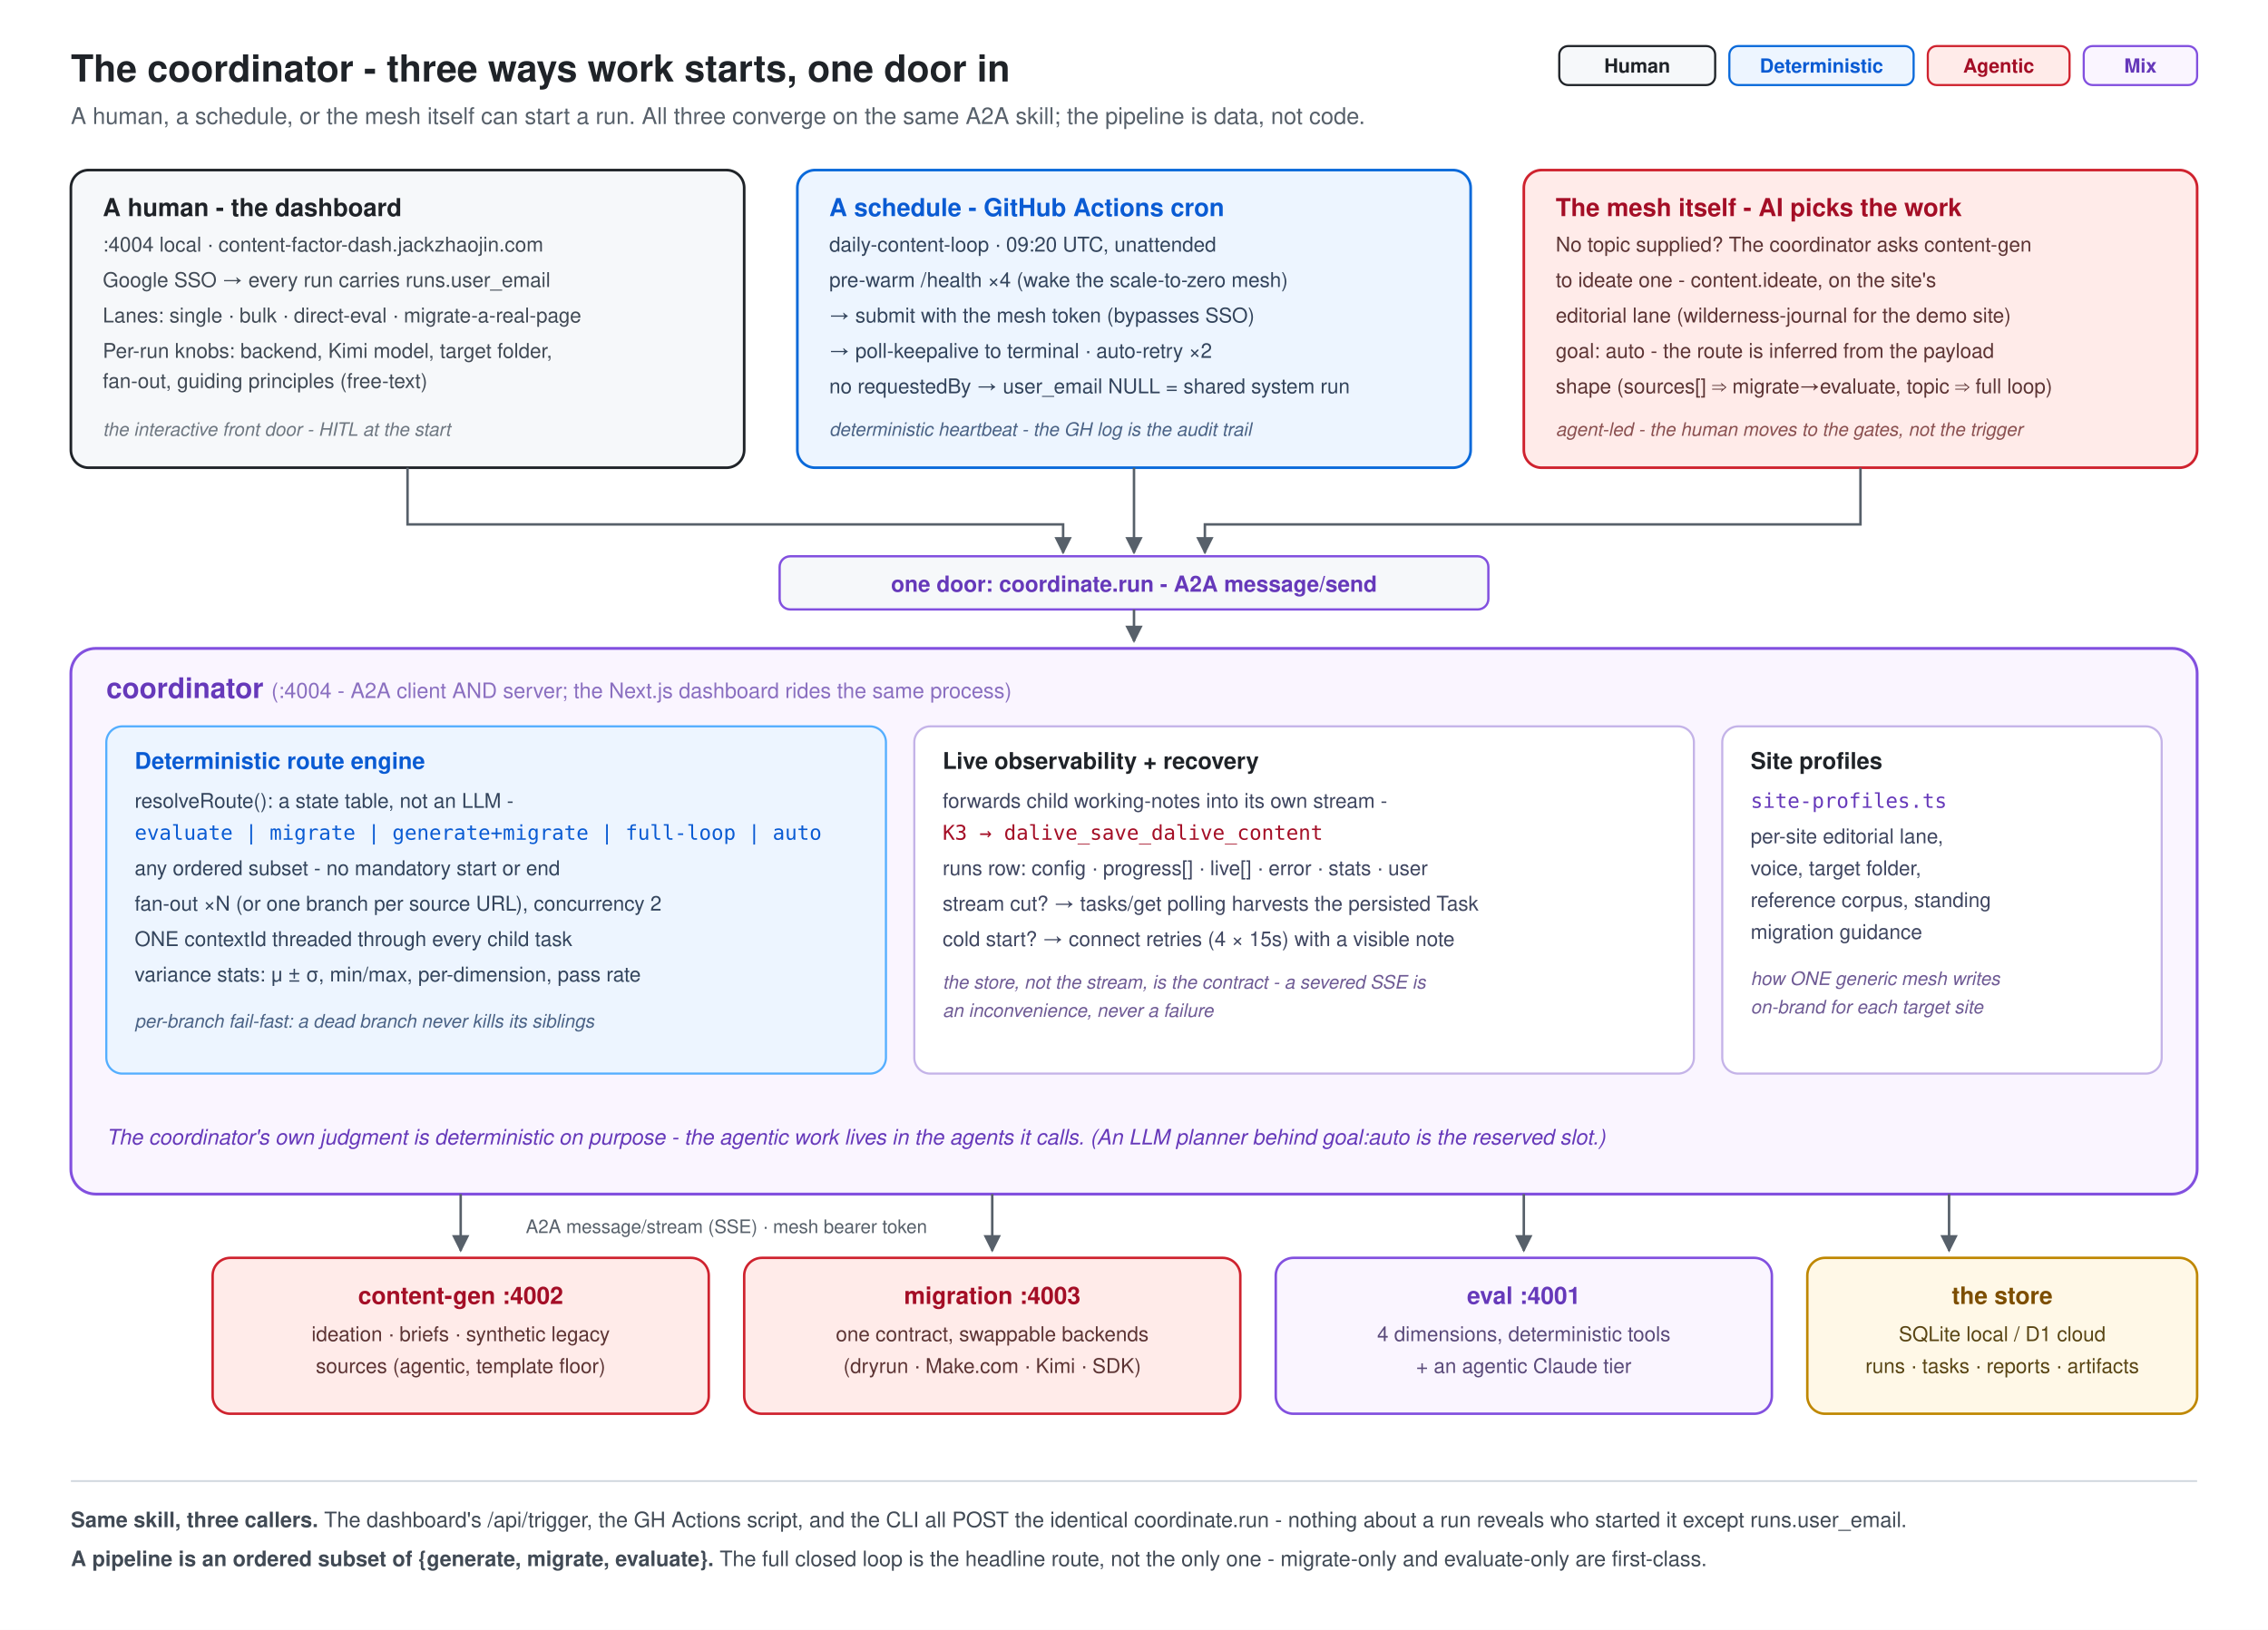
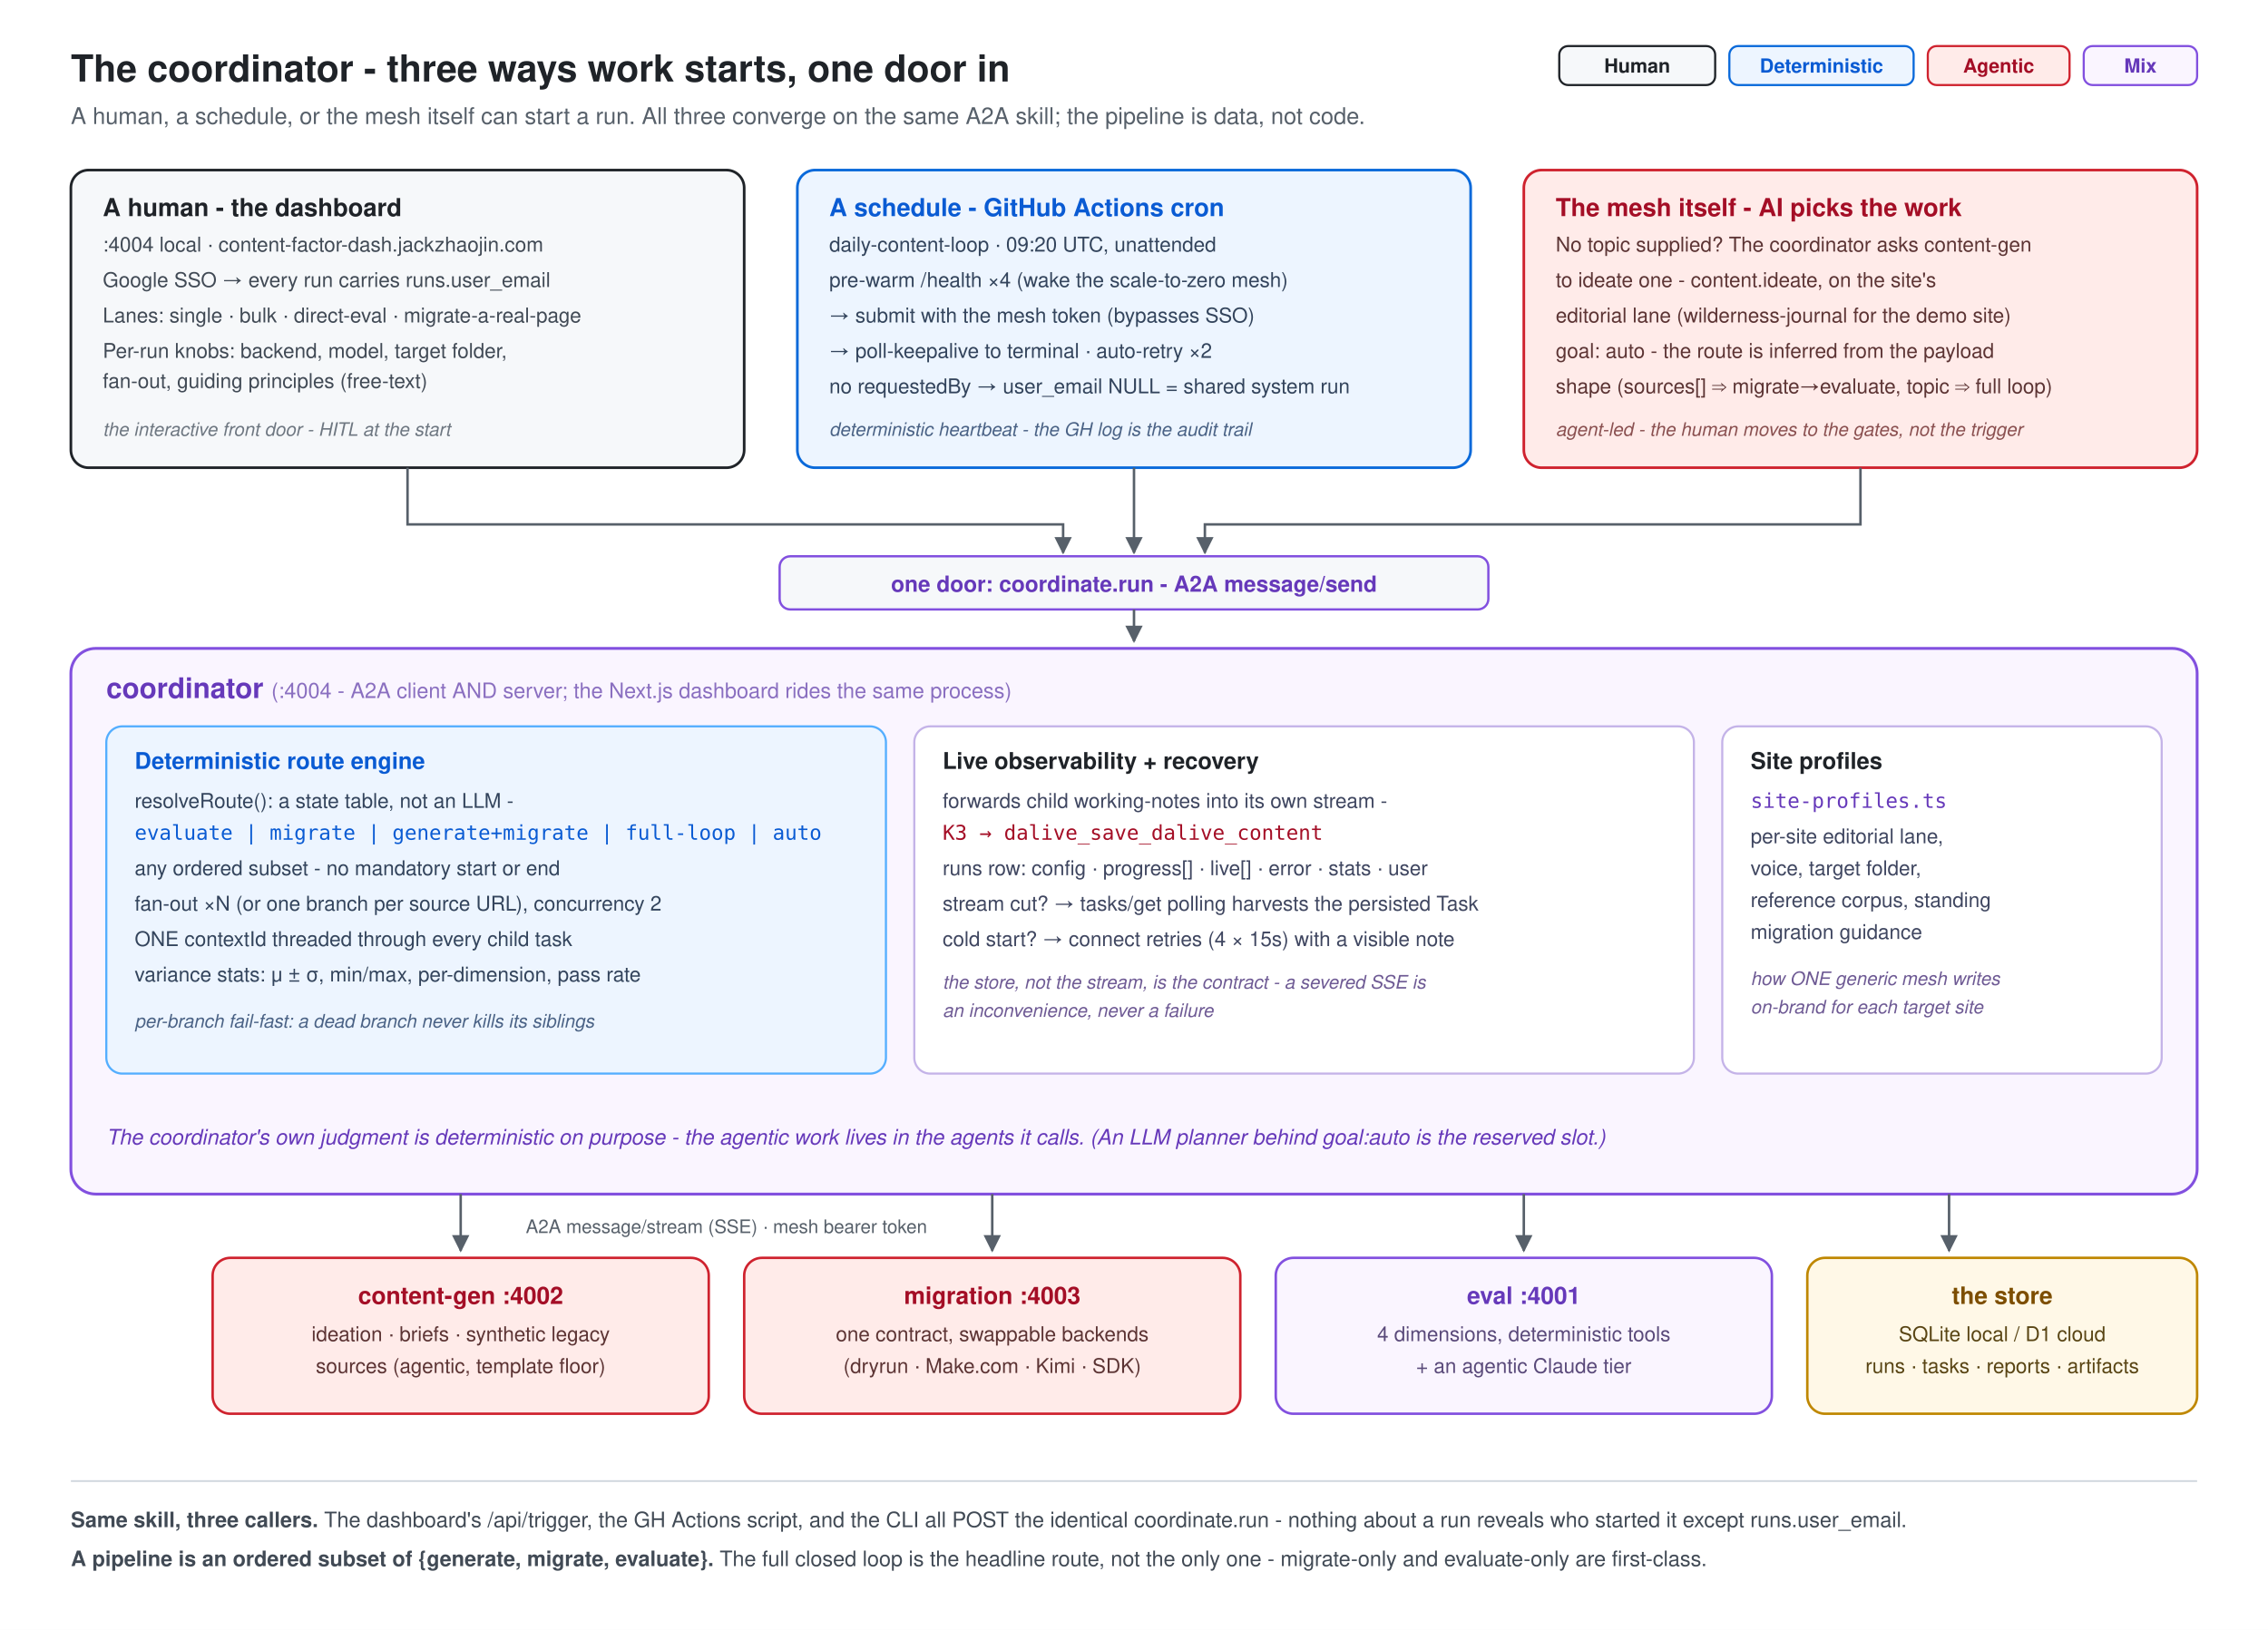
<svg xmlns="http://www.w3.org/2000/svg" viewBox="0 0 1280 920" font-family="ui-sans-serif, -apple-system, 'Segoe UI', Helvetica, Arial, sans-serif">
  <defs>
    <marker id="co-ar" viewBox="0 0 10 10" refX="9" refY="5" markerWidth="7" markerHeight="7" orient="auto-start-reverse">
      <path d="M 0 0 L 10 5 L 0 10 z" fill="#57606a" />
    </marker>
  </defs>
  <rect x="0" y="0" width="1280" height="920" fill="#ffffff" />
  <text x="40" y="46" font-size="21" font-weight="700" fill="#1f2328">The coordinator - three ways work starts, one door in</text>
  <text x="40" y="70" font-size="13" fill="#57606a">A human, a schedule, or the mesh itself can start a run. All three converge on the same A2A skill; the pipeline is data, not code.</text>
  <rect x="880" y="26" width="88" height="22" rx="5" fill="#f6f8fa" stroke="#1f2328" stroke-width="1.2" />
  <text x="924" y="41" font-size="11" fill="#1f2328" text-anchor="middle" font-weight="600">Human</text>
  <rect x="976" y="26" width="104" height="22" rx="5" fill="#edf5ff" stroke="#0969da" stroke-width="1.2" />
  <text x="1028" y="41" font-size="11" fill="#0a5bd3" text-anchor="middle" font-weight="600">Deterministic</text>
  <rect x="1088" y="26" width="80" height="22" rx="5" fill="#ffebe9" stroke="#cf222e" stroke-width="1.2" />
  <text x="1128" y="41" font-size="11" fill="#a40e26" text-anchor="middle" font-weight="600">Agentic</text>
  <rect x="1176" y="26" width="64" height="22" rx="5" fill="#faf5ff" stroke="#8250df" stroke-width="1.2" />
  <text x="1208" y="41" font-size="11" fill="#6639ba" text-anchor="middle" font-weight="600">Mix</text>
  <rect x="40" y="96" width="380" height="168" rx="10" fill="#f6f8fa" stroke="#1f2328" stroke-width="1.5" />
  <text x="58" y="122" font-size="14" font-weight="700" fill="#1f2328">A human - the dashboard</text>
  <text x="58" y="142" font-size="11.5" fill="#414a55">:4004 local · content-factor-dash.jackzhaojin.com</text>
  <text x="58" y="162" font-size="11.5" fill="#414a55">Google SSO → every run carries runs.user_email</text>
  <text x="58" y="182" font-size="11.5" fill="#414a55">Lanes: single · bulk · direct-eval · migrate-a-real-page</text>
-   <text x="58" y="202" font-size="11.5" fill="#414a55">Per-run knobs: backend, Kimi model, target folder,</text>
+   <text x="58" y="202" font-size="11.5" fill="#414a55">Per-run knobs: backend, model, target folder,</text>
  <text x="58" y="219" font-size="11.5" fill="#414a55">fan-out, guiding principles (free-text)</text>
  <text x="58" y="246" font-size="10.5" fill="#6e7781" font-style="italic">the interactive front door - HITL at the start</text>
  <rect x="450" y="96" width="380" height="168" rx="10" fill="#edf5ff" stroke="#0969da" stroke-width="1.5" />
  <text x="468" y="122" font-size="14" font-weight="700" fill="#0a5bd3">A schedule - GitHub Actions cron</text>
  <text x="468" y="142" font-size="11.5" fill="#33445c">daily-content-loop · 09:20 UTC, unattended</text>
  <text x="468" y="162" font-size="11.5" fill="#33445c">pre-warm /health ×4 (wake the scale-to-zero mesh)</text>
  <text x="468" y="182" font-size="11.5" fill="#33445c">→ submit with the mesh token (bypasses SSO)</text>
  <text x="468" y="202" font-size="11.5" fill="#33445c">→ poll-keepalive to terminal · auto-retry ×2</text>
  <text x="468" y="222" font-size="11.5" fill="#33445c">no requestedBy → user_email NULL = shared system run</text>
  <text x="468" y="246" font-size="10.5" fill="#4a6285" font-style="italic">deterministic heartbeat - the GH log is the audit trail</text>
  <rect x="860" y="96" width="380" height="168" rx="10" fill="#ffebe9" stroke="#cf222e" stroke-width="1.5" />
  <text x="878" y="122" font-size="14" font-weight="700" fill="#a40e26">The mesh itself - AI picks the work</text>
  <text x="878" y="142" font-size="11.5" fill="#5c3434">No topic supplied? The coordinator asks content-gen</text>
  <text x="878" y="162" font-size="11.5" fill="#5c3434">to ideate one - content.ideate, on the site's</text>
  <text x="878" y="182" font-size="11.5" fill="#5c3434">editorial lane (wilderness-journal for the demo site)</text>
  <text x="878" y="202" font-size="11.5" fill="#5c3434">goal: auto - the route is inferred from the payload</text>
  <text x="878" y="222" font-size="11.5" fill="#5c3434">shape (sources[] ⇒ migrate→evaluate, topic ⇒ full loop)</text>
  <text x="878" y="246" font-size="10.5" fill="#8a5050" font-style="italic">agent-led - the human moves to the gates, not the trigger</text>
  <path d="M 230 264 L 230 296 L 600 296 L 600 312" stroke="#57606a" stroke-width="1.4" fill="none" marker-end="url(#co-ar)" />
  <path d="M 640 264 L 640 312" stroke="#57606a" stroke-width="1.4" fill="none" marker-end="url(#co-ar)" />
  <path d="M 1050 264 L 1050 296 L 680 296 L 680 312" stroke="#57606a" stroke-width="1.4" fill="none" marker-end="url(#co-ar)" />
  <rect x="440" y="314" width="400" height="30" rx="6" fill="#f6f8fa" stroke="#8250df" stroke-width="1.3" />
  <text x="640" y="334" font-size="12.5" font-weight="700" fill="#6639ba" text-anchor="middle">one door: coordinate.run - A2A message/send</text>
  <path d="M 640 344 L 640 362" stroke="#57606a" stroke-width="1.4" fill="none" marker-end="url(#co-ar)" />
  <rect x="40" y="366" width="1200" height="308" rx="14" fill="#faf5ff" stroke="#8250df" stroke-width="1.6" />
  <text x="60" y="394" font-size="16" font-weight="700" fill="#6639ba">coordinator  <tspan font-weight="400" font-size="12" fill="#8a6fc0">(:4004 - A2A client AND server; the Next.js dashboard rides the same process)</tspan>
  </text>
  <rect x="60" y="410" width="440" height="196" rx="9" fill="#edf5ff" stroke="#54aeff" stroke-width="1.2" />
  <text x="76" y="434" font-size="13" font-weight="700" fill="#0a5bd3">Deterministic route engine</text>
  <text x="76" y="456" font-size="11.5" fill="#33445c">resolveRoute(): a state table, not an LLM -</text>
  <text x="76" y="474" font-size="11.5" font-family="ui-monospace, monospace" fill="#0a5bd3">evaluate | migrate | generate+migrate | full-loop | auto</text>
  <text x="76" y="494" font-size="11.5" fill="#33445c">any ordered subset - no mandatory start or end</text>
  <text x="76" y="514" font-size="11.5" fill="#33445c">fan-out ×N (or one branch per source URL), concurrency 2</text>
  <text x="76" y="534" font-size="11.5" fill="#33445c">ONE contextId threaded through every child task</text>
  <text x="76" y="554" font-size="11.5" fill="#33445c">variance stats: μ ± σ, min/max, per-dimension, pass rate</text>
  <text x="76" y="580" font-size="10.5" fill="#4a6285" font-style="italic">per-branch fail-fast: a dead branch never kills its siblings</text>
  <rect x="516" y="410" width="440" height="196" rx="9" fill="#ffffff" stroke="#c4b3e8" stroke-width="1.2" />
  <text x="532" y="434" font-size="13" font-weight="700" fill="#1f2328">Live observability + recovery</text>
  <text x="532" y="456" font-size="11.5" fill="#3f4660">forwards child working-notes into its own stream -</text>
  <text x="532" y="474" font-size="11.5" font-family="ui-monospace, monospace" fill="#a40e26">K3 → dalive_save_dalive_content</text>
  <text x="532" y="494" font-size="11.5" fill="#3f4660">runs row: config · progress[] · live[] · error · stats · user</text>
  <text x="532" y="514" font-size="11.5" fill="#3f4660">stream cut? → tasks/get polling harvests the persisted Task</text>
  <text x="532" y="534" font-size="11.5" fill="#3f4660">cold start? → connect retries (4 × 15s) with a visible note</text>
  <text x="532" y="558" font-size="10.5" fill="#6e5a94" font-style="italic">the store, not the stream, is the contract - a severed SSE is</text>
  <text x="532" y="574" font-size="10.5" fill="#6e5a94" font-style="italic">an inconvenience, never a failure</text>
  <rect x="972" y="410" width="248" height="196" rx="9" fill="#ffffff" stroke="#c4b3e8" stroke-width="1.2" />
  <text x="988" y="434" font-size="13" font-weight="700" fill="#1f2328">Site profiles</text>
  <text x="988" y="456" font-size="11.5" font-family="ui-monospace, monospace" fill="#6639ba">site-profiles.ts</text>
  <text x="988" y="476" font-size="11.5" fill="#3f4660">per-site editorial lane,</text>
  <text x="988" y="494" font-size="11.5" fill="#3f4660">voice, target folder,</text>
  <text x="988" y="512" font-size="11.5" fill="#3f4660">reference corpus, standing</text>
  <text x="988" y="530" font-size="11.5" fill="#3f4660">migration guidance</text>
  <text x="988" y="556" font-size="10.5" fill="#6e5a94" font-style="italic">how ONE generic mesh writes</text>
  <text x="988" y="572" font-size="10.5" fill="#6e5a94" font-style="italic">on-brand for each target site</text>
  <text x="60" y="646" font-size="12" fill="#6639ba" font-style="italic">The coordinator's own judgment is deterministic on purpose - the agentic work lives in the agents it calls. (An LLM planner behind goal:auto is the reserved slot.)</text>
  <path d="M 260 674 L 260 706" stroke="#57606a" stroke-width="1.4" fill="none" marker-end="url(#co-ar)" />
  <path d="M 560 674 L 560 706" stroke="#57606a" stroke-width="1.4" fill="none" marker-end="url(#co-ar)" />
  <path d="M 860 674 L 860 706" stroke="#57606a" stroke-width="1.4" fill="none" marker-end="url(#co-ar)" />
  <path d="M 1100 674 L 1100 706" stroke="#57606a" stroke-width="1.4" fill="none" marker-end="url(#co-ar)" />
  <text x="410" y="696" font-size="10.5" fill="#57606a" text-anchor="middle">A2A message/stream (SSE) · mesh bearer token</text>
  <rect x="120" y="710" width="280" height="88" rx="10" fill="#ffebe9" stroke="#cf222e" stroke-width="1.4" />
  <text x="260" y="736" font-size="13.5" font-weight="700" fill="#a40e26" text-anchor="middle">content-gen  :4002</text>
  <text x="260" y="757" font-size="11.5" fill="#5c3434" text-anchor="middle">ideation · briefs · synthetic legacy</text>
  <text x="260" y="775" font-size="11.5" fill="#5c3434" text-anchor="middle">sources (agentic, template floor)</text>
  <rect x="420" y="710" width="280" height="88" rx="10" fill="#ffebe9" stroke="#cf222e" stroke-width="1.4" />
  <text x="560" y="736" font-size="13.5" font-weight="700" fill="#a40e26" text-anchor="middle">migration  :4003</text>
  <text x="560" y="757" font-size="11.5" fill="#5c3434" text-anchor="middle">one contract, swappable backends</text>
  <text x="560" y="775" font-size="11.5" fill="#5c3434" text-anchor="middle">(dryrun · Make.com · Kimi · SDK)</text>
  <rect x="720" y="710" width="280" height="88" rx="10" fill="#faf5ff" stroke="#8250df" stroke-width="1.4" />
  <text x="860" y="736" font-size="13.5" font-weight="700" fill="#6639ba" text-anchor="middle">eval  :4001</text>
  <text x="860" y="757" font-size="11.5" fill="#5a4a7a" text-anchor="middle">4 dimensions, deterministic tools</text>
  <text x="860" y="775" font-size="11.5" fill="#5a4a7a" text-anchor="middle">+ an agentic Claude tier</text>
  <rect x="1020" y="710" width="220" height="88" rx="10" fill="#fff8e7" stroke="#bf8700" stroke-width="1.4" />
  <text x="1130" y="736" font-size="13.5" font-weight="700" fill="#7d4e00" text-anchor="middle">the store</text>
  <text x="1130" y="757" font-size="11.5" fill="#594514" text-anchor="middle">SQLite local / D1 cloud</text>
  <text x="1130" y="775" font-size="11.5" fill="#594514" text-anchor="middle">runs · tasks · reports · artifacts</text>
  <line x1="40" y1="836" x2="1240" y2="836" stroke="#d0d7de" />
  <text x="40" y="862" font-size="12" fill="#414a55">
    <tspan font-weight="700">Same skill, three callers.</tspan> The dashboard's /api/trigger, the GH Actions script, and the CLI all POST the identical coordinate.run - nothing about a run reveals who started it except runs.user_email.</text>
  <text x="40" y="884" font-size="12" fill="#414a55">
    <tspan font-weight="700">A pipeline is an ordered subset of {generate, migrate, evaluate}.</tspan> The full closed loop is the headline route, not the only one - migrate-only and evaluate-only are first-class.</text>
</svg>
